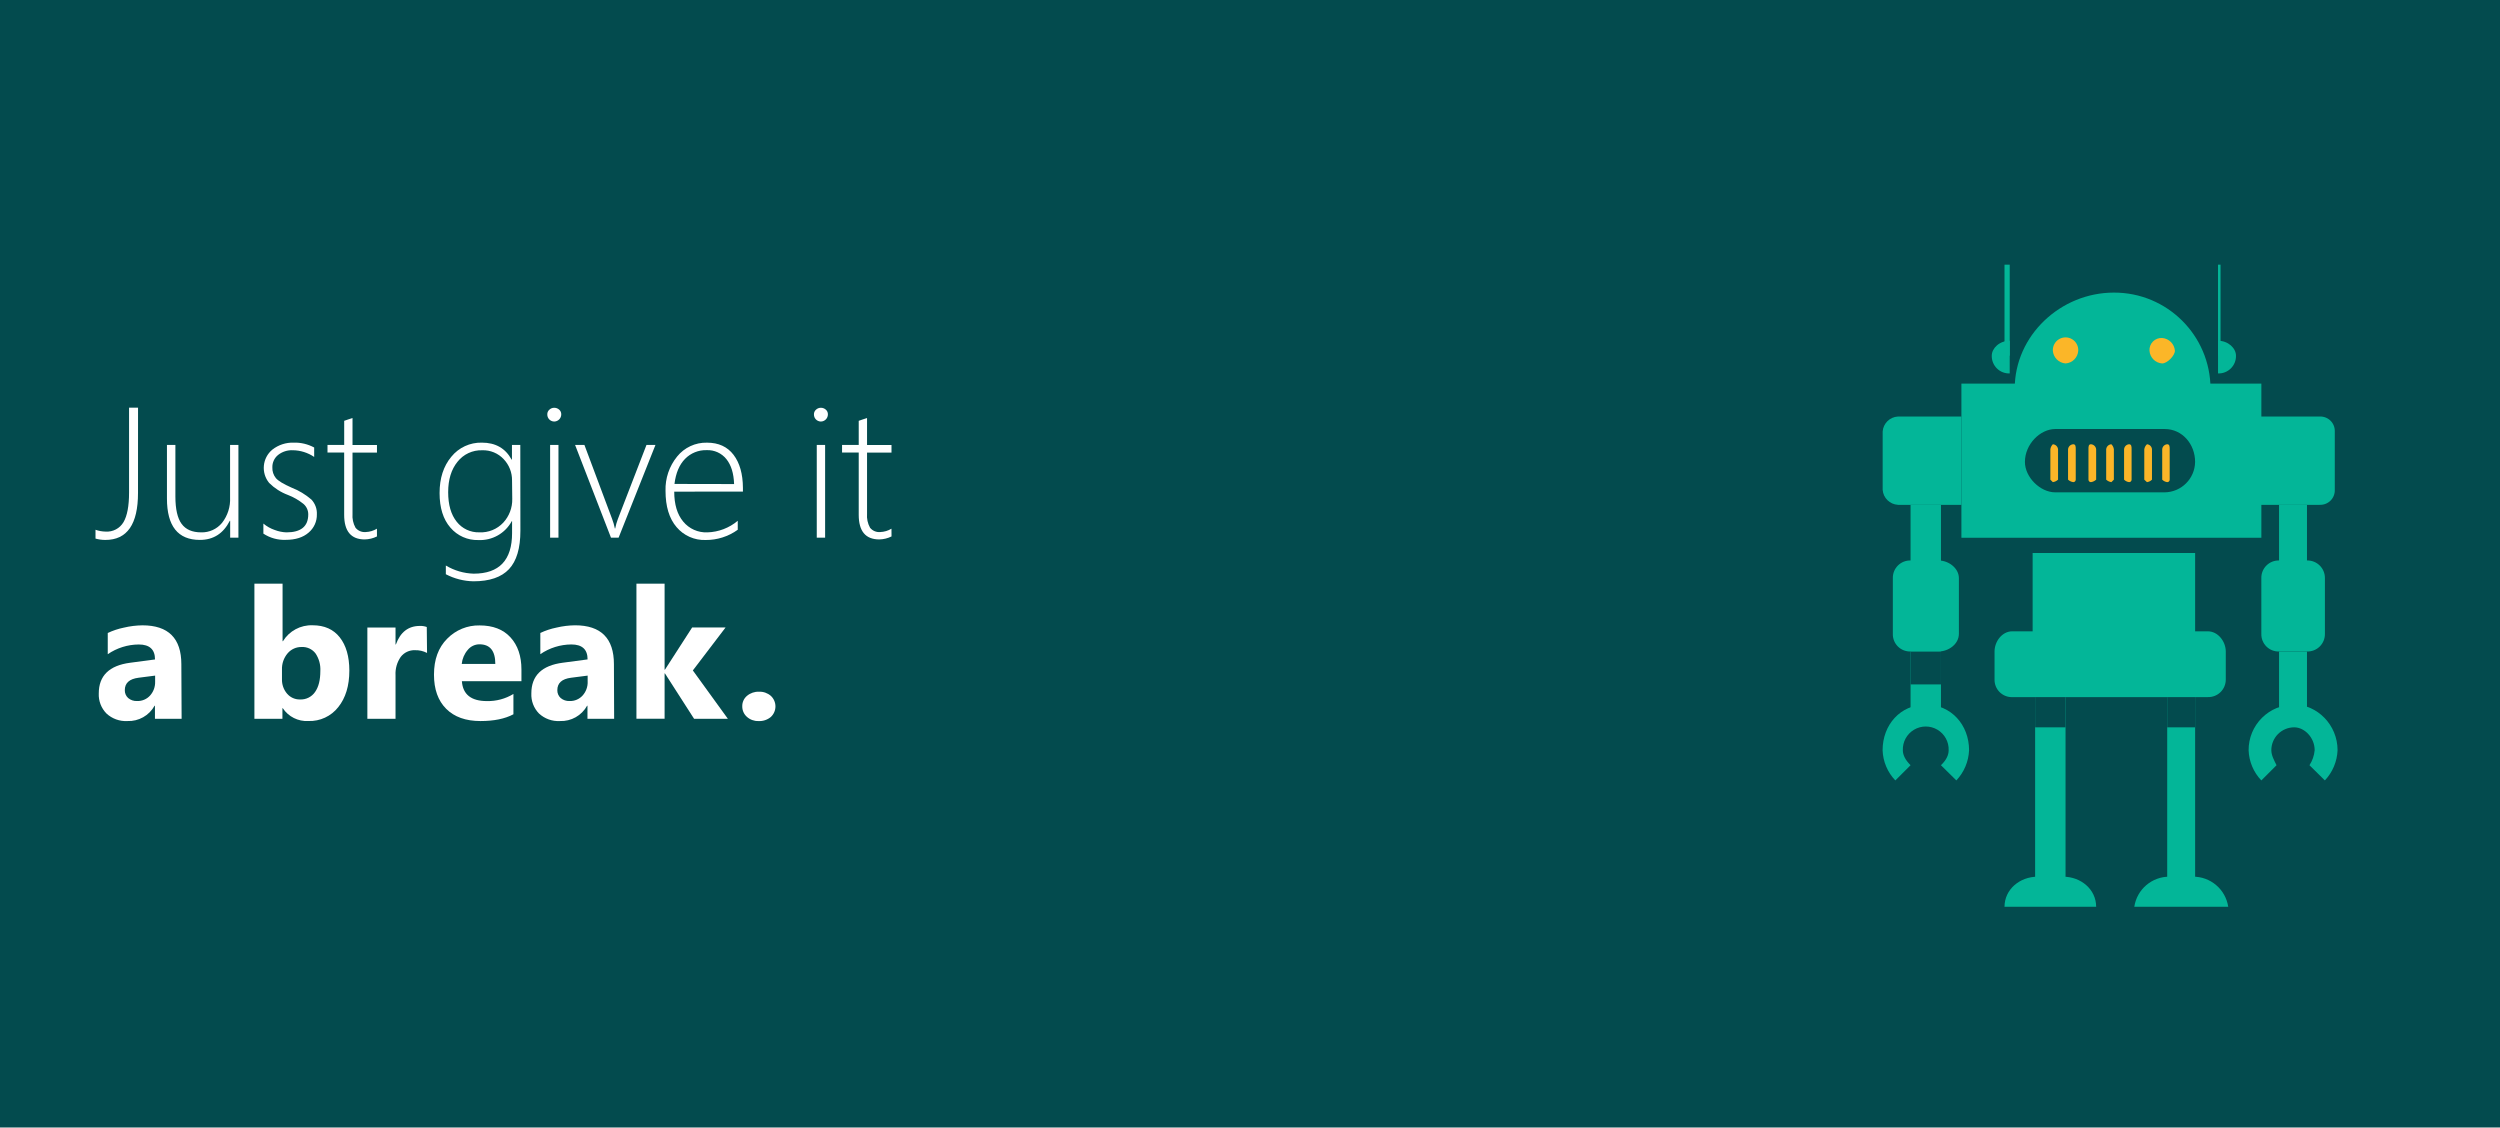
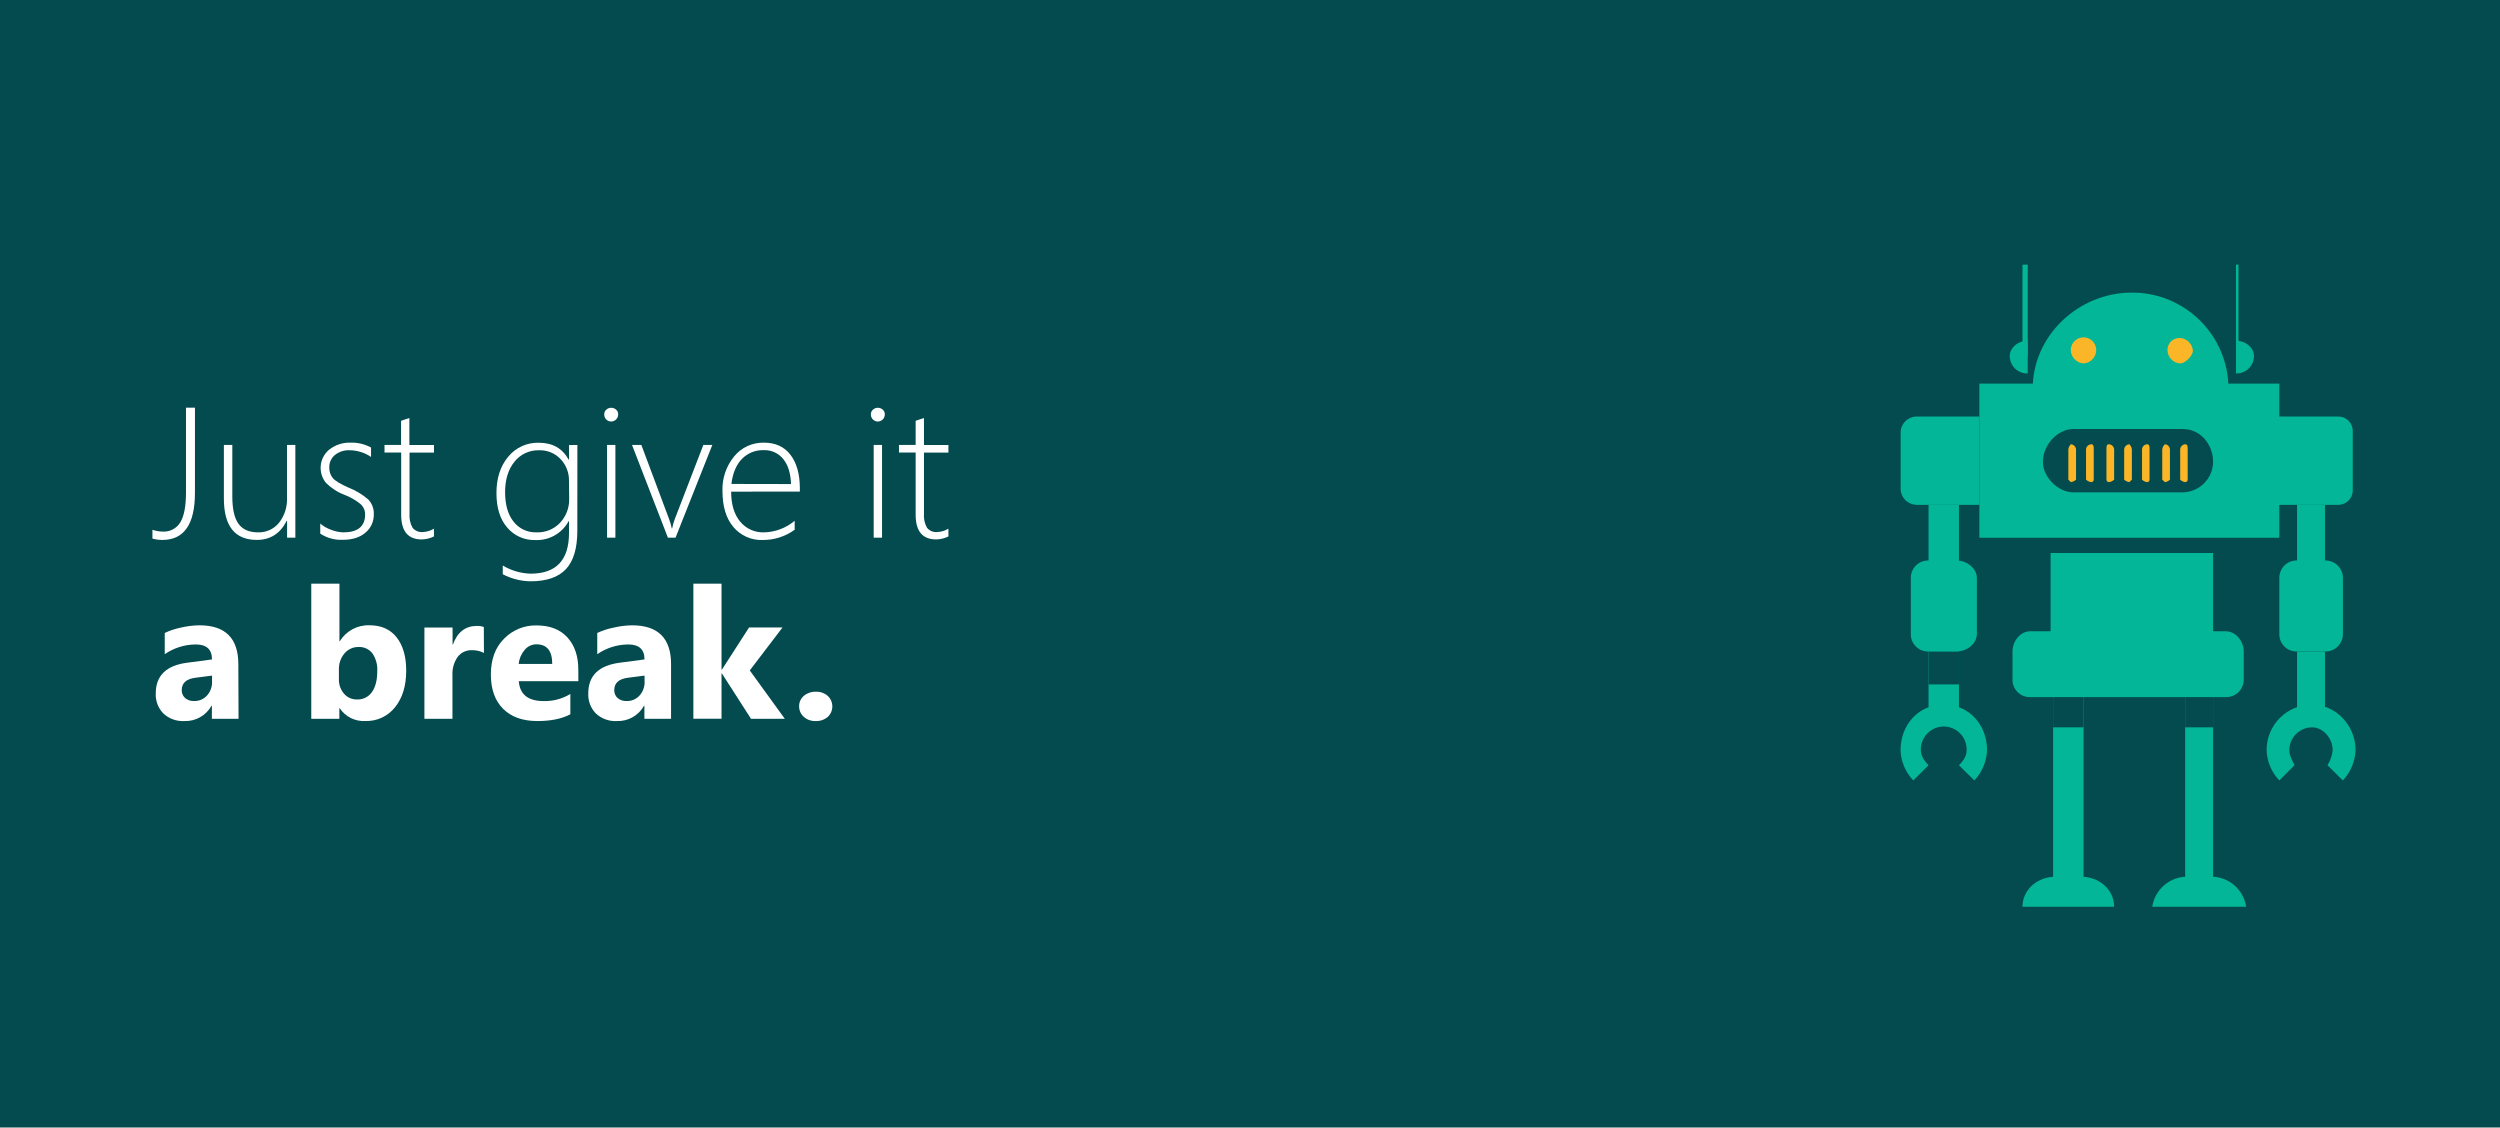
<svg xmlns="http://www.w3.org/2000/svg" id="Layer_1" data-name="Layer 1" viewBox="0 0 835.28 376.7">
  <defs>
    <style>.cls-1{fill:#034b4e;}.cls-2{fill:#fff;}.cls-3{fill:#03b698;}.cls-4{fill:#fbb628;}</style>
  </defs>
  <rect class="cls-1" width="835.28" height="376.7" />
-   <path class="cls-2" d="M46.11,164.69q0,15.71-10.9,15.71a12.06,12.06,0,0,1-3.3-.45V177a10.47,10.47,0,0,0,3.36.61,6.44,6.44,0,0,0,6-3.16q1.85-3.16,1.85-9.85v-28.4h3Z" />
-   <path class="cls-2" d="M76.9,179.65V174h-.12q-3.24,6.39-10,6.39-11,0-11-13.83V148.65h2.82v17.23q0,6.3,2.07,9.14t6.52,2.85a8.72,8.72,0,0,0,7-3.18,12.71,12.71,0,0,0,2.68-8.48V148.65h2.79v31Z" />
-   <path class="cls-2" d="M88,178.29v-3.36a11.67,11.67,0,0,0,3.81,2.15,12,12,0,0,0,3.88.79q7.3,0,7.3-6a4.57,4.57,0,0,0-1.6-3.51,19.35,19.35,0,0,0-5.21-3,17.67,17.67,0,0,1-6.25-4A7.93,7.93,0,0,1,91,150.22a11,11,0,0,1,7.13-2.33,13.52,13.52,0,0,1,6.84,1.63v3.15a13,13,0,0,0-7.14-2.24A7.38,7.38,0,0,0,92.92,152,5.16,5.16,0,0,0,91,156.16a5.32,5.32,0,0,0,1.18,3.59q1.18,1.38,5.21,3.16a22.8,22.8,0,0,1,6.66,4,6.78,6.78,0,0,1,1.82,4.95,7.73,7.73,0,0,1-2.77,6.1q-2.77,2.41-7.64,2.41A12.64,12.64,0,0,1,88,178.29Z" />
-   <path class="cls-2" d="M125.95,179.23a9.62,9.62,0,0,1-4.09,1q-6.87,0-6.87-8.23V151.19h-5.57v-2.54H115V140.6l1.39-.48q.73-.21,1.39-.45v9h8.17v2.54h-8.17v20.46a8.24,8.24,0,0,0,1,4.65,3.91,3.91,0,0,0,3.44,1.44,7.68,7.68,0,0,0,3.72-1.12Z" />
-   <path class="cls-2" d="M173.87,177.35q0,8.75-3.81,12.81t-11.87,4.06a20.69,20.69,0,0,1-9.23-2.36v-2.91a19.22,19.22,0,0,0,9.29,2.72q12.84,0,12.84-13.56v-4H171a12.06,12.06,0,0,1-11.17,6.33,11.82,11.82,0,0,1-9.34-4.15q-3.62-4.15-3.62-11.56t3.91-12.11A12.73,12.73,0,0,1,161,147.89q6.84,0,9.93,5.66h.12v-4.9h2.79Zm-2.79-16.8a10.13,10.13,0,0,0-2.77-7.11,9.37,9.37,0,0,0-7.22-3,10.08,10.08,0,0,0-8.23,3.84q-3.12,3.85-3.12,10.17t2.86,9.88a9.24,9.24,0,0,0,7.55,3.53,10.27,10.27,0,0,0,8-3.24,11.31,11.31,0,0,0,3-7.93Z" />
-   <path class="cls-2" d="M185.16,140.84a2.33,2.33,0,0,1-2.3-2.36,2,2,0,0,1,.71-1.62,2.36,2.36,0,0,1,1.59-.62,2.47,2.47,0,0,1,1.65.61,2,2,0,0,1,.71,1.63,2.38,2.38,0,0,1-2.36,2.36Zm-1.36,38.81v-31h2.79v31Z" />
-   <path class="cls-2" d="M206.68,179.65h-2.54l-12-31h3.12l9.23,24.67a19.87,19.87,0,0,1,.94,3.24h.12a18.76,18.76,0,0,1,.88-3.12L216,148.65h3Z" />
-   <path class="cls-2" d="M225.27,164.27q0,6.39,3,10a9.9,9.9,0,0,0,8.1,3.6A16.48,16.48,0,0,0,246.49,174v3a18.11,18.11,0,0,1-10.75,3.42,12.15,12.15,0,0,1-9.69-4.3q-3.69-4.3-3.69-12.14a17.28,17.28,0,0,1,3.86-11.43,12.43,12.43,0,0,1,10-4.65q5.78,0,8.87,4.06T248.22,163v1.24Zm20-2.54q-.18-5.36-2.57-8.33a8,8,0,0,0-6.6-3,9.68,9.68,0,0,0-7.22,2.92q-2.86,2.92-3.53,8.37Z" />
-   <path class="cls-2" d="M274.25,140.84a2.33,2.33,0,0,1-2.3-2.36,2,2,0,0,1,.71-1.62,2.36,2.36,0,0,1,1.59-.62,2.47,2.47,0,0,1,1.65.61,2,2,0,0,1,.71,1.63,2.38,2.38,0,0,1-2.36,2.36Zm-1.36,38.81v-31h2.79v31Z" />
-   <path class="cls-2" d="M297.87,179.23a9.62,9.62,0,0,1-4.09,1q-6.87,0-6.87-8.23V151.19h-5.57v-2.54h5.57V140.6l1.39-.48q.73-.21,1.39-.45v9h8.17v2.54h-8.17v20.46a8.23,8.23,0,0,0,1,4.65,3.91,3.91,0,0,0,3.44,1.44,7.68,7.68,0,0,0,3.72-1.12Z" />
-   <path class="cls-2" d="M60.68,240.17H51.77v-4.38h-.12a9.94,9.94,0,0,1-9.08,5.12,9.5,9.5,0,0,1-7-2.52A9,9,0,0,1,33,231.68q0-8.88,10.51-10.25l8.28-1.1q0-5-5.42-5A18.49,18.49,0,0,0,36,218.58v-7.09a23.34,23.34,0,0,1,5.38-1.79,28.3,28.3,0,0,1,6.21-.77q13,0,13,13Zm-8.85-12.39v-2.05l-5.54.71q-4.59.59-4.59,4.14a3.42,3.42,0,0,0,1.12,2.64,4.29,4.29,0,0,0,3,1,5.57,5.57,0,0,0,4.32-1.83A6.62,6.62,0,0,0,51.83,227.78Z" />
-   <path class="cls-2" d="M94.48,236.62h-.12v3.54H85V195h9.41v19.24h.12a11.17,11.17,0,0,1,9.92-5.33q5.9,0,9.08,4.05t3.19,11.08q0,7.62-3.72,12.24a12.13,12.13,0,0,1-9.95,4.62A9.61,9.61,0,0,1,94.48,236.62Zm-.27-12.87v3.13a7.14,7.14,0,0,0,1.7,4.88,5.53,5.53,0,0,0,4.35,1.94,5.77,5.77,0,0,0,5-2.49q1.77-2.49,1.77-7a9.56,9.56,0,0,0-1.62-5.91,5.48,5.48,0,0,0-4.63-2.13,6,6,0,0,0-4.69,2.12A8,8,0,0,0,94.21,223.76Z" />
-   <path class="cls-2" d="M142.68,218.16a8.17,8.17,0,0,0-4-.92,5.71,5.71,0,0,0-4.8,2.25,9.81,9.81,0,0,0-1.73,6.12v14.56h-9.41v-30.5h9.41v5.66h.12q2.23-6.19,8-6.2a6.07,6.07,0,0,1,2.32.36Z" />
-   <path class="cls-2" d="M174.22,227.6h-19.9q.48,6.64,8.37,6.64a16.34,16.34,0,0,0,8.85-2.38v6.79q-4.23,2.26-11,2.26-7.39,0-11.47-4.09T145,225.4q0-7.6,4.41-12a14.69,14.69,0,0,1,10.84-4.44q6.67,0,10.32,4t3.65,10.75Zm-8.73-5.78q0-6.55-5.3-6.55a5.06,5.06,0,0,0-3.92,1.88,8.52,8.52,0,0,0-2,4.68Z" />
-   <path class="cls-2" d="M205.19,240.17h-8.91v-4.38h-.12a9.94,9.94,0,0,1-9.08,5.12,9.5,9.5,0,0,1-7-2.52,9,9,0,0,1-2.55-6.72q0-8.88,10.51-10.25l8.28-1.1q0-5-5.42-5a18.49,18.49,0,0,0-10.37,3.25v-7.09a23.34,23.34,0,0,1,5.38-1.79,28.3,28.3,0,0,1,6.21-.77q13,0,13,13Zm-8.85-12.39v-2.05l-5.54.71q-4.59.59-4.59,4.14a3.42,3.42,0,0,0,1.12,2.64,4.29,4.29,0,0,0,3,1,5.57,5.57,0,0,0,4.32-1.83A6.62,6.62,0,0,0,196.35,227.78Z" />
-   <path class="cls-2" d="M243.2,240.17H231.91L222.17,225h-.12v15.13h-9.41V195h9.41v28.74h.12l9.08-14.09h11.17L231.49,224Z" />
-   <path class="cls-2" d="M253.39,240.91a5.49,5.49,0,0,1-3.87-1.43A4.6,4.6,0,0,1,248,236a4.43,4.43,0,0,1,1.59-3.52,5.88,5.88,0,0,1,4-1.37,5.66,5.66,0,0,1,3.95,1.38,4.8,4.8,0,0,1,0,7.06A5.9,5.9,0,0,1,253.39,240.91Z" />
-   <path class="cls-3" d="M634.1,168.68h21.23V139.17H634.1a5.4,5.4,0,0,0-5.08,5v19.49a5.4,5.4,0,0,0,5.08,5" />
-   <rect class="cls-3" x="638.34" y="168.68" width="10.16" height="31.25" />
-   <rect class="cls-3" x="638.34" y="217.68" width="10.16" height="23.66" />
-   <rect class="cls-1" x="638.34" y="217.67" width="10.16" height="11" />
-   <path class="cls-3" d="M654.49,211.76c0,3.41-3.41,5.91-6.82,5.91h-9.33a5.74,5.74,0,0,1-5.92-5.91V193.18a5.78,5.78,0,0,1,5.92-5.92h9.33c3.41,0,6.82,2.58,6.82,5.92Z" />
-   <rect class="cls-3" x="679.13" y="184.76" width="54.29" height="30.41" />
-   <rect class="cls-1" x="679.13" y="178.84" width="54.29" height="5.92" />
-   <rect class="cls-3" x="655.33" y="128.17" width="100.22" height="51.5" />
-   <path class="cls-3" d="M706.27,97.76c-17.82,0-33.13,14.34-33.13,32.08h65.42a32.18,32.18,0,0,0-32.29-32.08" />
-   <path class="cls-4" d="M694.37,117.18a4.55,4.55,0,0,1-4.25,4.25,4.61,4.61,0,0,1-4.24-4.25,4.25,4.25,0,1,1,8.49,0" />
-   <path class="cls-4" d="M726.66,117.18c0,1.67-2.58,4.25-4.25,4.25a4.55,4.55,0,0,1-4.24-4.25,4,4,0,0,1,4.24-4.25,4.61,4.61,0,0,1,4.25,4.25" />
-   <path class="cls-1" d="M733.41,154.34a10.3,10.3,0,0,1-10.16,10.16H686.71c-5.08,0-10.16-5.08-10.16-10.16,0-5.92,5.08-11,10.16-11h36.54c5.91,0,10.16,5.08,10.16,11" />
-   <path class="cls-4" d="M706.27,160.26l-.83.83a3.21,3.21,0,0,1-1.74-.83V150.1a1.86,1.86,0,0,1,1.74-1.67,2.91,2.91,0,0,1,.83,1.67Z" />
-   <path class="cls-4" d="M700.35,160.26a3.21,3.21,0,0,1-1.74.83.82.82,0,0,1-.83-.83V150.1c0-.84,0-1.67.83-1.67a1.86,1.86,0,0,1,1.74,1.67Z" />
-   <path class="cls-4" d="M693.53,160.26a.82.82,0,0,1-.83.83,3.21,3.21,0,0,1-1.74-.83V150.1a1.86,1.86,0,0,1,1.74-1.67c.83,0,.83.83.83,1.67Z" />
-   <path class="cls-4" d="M687.62,160.26a3.23,3.23,0,0,1-1.74.83l-.83-.83V150.1a2.91,2.91,0,0,1,.83-1.67,1.86,1.86,0,0,1,1.74,1.67Z" />
-   <path class="cls-4" d="M724.92,160.26a.82.82,0,0,1-.83.83,2.91,2.91,0,0,1-1.67-.83V150.1a1.8,1.8,0,0,1,1.67-1.67c.83,0,.83.83.83,1.67Z" />
-   <path class="cls-4" d="M719,160.26a2.91,2.91,0,0,1-1.67.83l-.9-.83V150.1a2.86,2.86,0,0,1,.9-1.67A1.8,1.8,0,0,1,719,150.1Z" />
-   <path class="cls-4" d="M712.19,160.26a.82.82,0,0,1-.84.83,2.91,2.91,0,0,1-1.67-.83V150.1a1.8,1.8,0,0,1,1.67-1.67c.84,0,.84.83.84,1.67Z" />
-   <path class="cls-3" d="M672.31,232.92a5.78,5.78,0,0,1-5.91-5.91v-9.33c0-3.34,2.5-6.75,5.91-6.75h65.35c3.41,0,6,3.41,6,6.75V227a5.84,5.84,0,0,1-6,5.91Z" />
-   <rect class="cls-3" x="679.96" y="232.92" width="10.16" height="61.66" />
-   <rect class="cls-1" x="679.96" y="232.92" width="10.16" height="10.09" />
-   <rect class="cls-3" x="724.09" y="232.92" width="9.33" height="61.66" />
-   <rect class="cls-1" x="724.09" y="232.92" width="9.33" height="10.09" />
-   <path class="cls-3" d="M741.07,113.84h0v10.93a5.8,5.8,0,0,0,6-5.92c0-2.5-2.57-5-6-5" />
-   <rect class="cls-3" x="741.07" y="88.43" width="0.84" height="30.41" />
-   <path class="cls-3" d="M671.47,113.84h0v10.93a5.8,5.8,0,0,1-6-5.92c0-2.5,2.57-5,6-5" />
-   <rect class="cls-3" x="669.73" y="88.43" width="1.74" height="30.41" />
-   <path class="cls-3" d="M700.35,303c0-5.92-5.15-10.09-11.06-10.09H680.8c-5.91,0-11.07,4.18-11.07,10.09Z" />
-   <rect class="cls-1" x="669.73" y="303" width="30.62" height="5.92" />
-   <path class="cls-3" d="M744.48,303a11.82,11.82,0,0,0-11.9-10.09h-7.66A11.8,11.8,0,0,0,713.09,303Z" />
-   <rect class="cls-1" x="713.09" y="303" width="31.39" height="5.92" />
-   <path class="cls-3" d="M638.34,255.67c-1.67-1.67-2.58-3.34-2.58-5a7.66,7.66,0,1,1,15.31,0c0,1.67-.84,3.34-2.58,5l5.15,5.08a15.67,15.67,0,0,0,4.25-10.09c0-8.49-6-15.24-14.48-15.24S629,242.17,629,250.66a15.32,15.32,0,0,0,4.25,10.09Z" />
-   <path class="cls-3" d="M775,168.68H754.64V139.17H775a4.83,4.83,0,0,1,5.08,5v19.49a4.83,4.83,0,0,1-5.08,5" />
-   <rect class="cls-3" x="761.46" y="168.68" width="9.33" height="31.25" />
-   <rect class="cls-3" x="761.46" y="217.68" width="9.33" height="23.66" />
-   <path class="cls-3" d="M755.54,211.76a5.74,5.74,0,0,0,5.92,5.91h9.32a5.8,5.8,0,0,0,6-5.91V193.18a5.84,5.84,0,0,0-6-5.92h-9.32a5.78,5.78,0,0,0-5.92,5.92Z" />
-   <path class="cls-3" d="M771.62,255.67a11.1,11.1,0,0,0,1.74-5c0-4.24-3.41-7.66-6.82-7.66a7.64,7.64,0,0,0-7.66,7.66c0,1.67.91,3.34,1.74,5l-5.08,5.08a15.32,15.32,0,0,1-4.25-10.09,15.15,15.15,0,0,1,15.24-15.24c7.66,0,14.48,6.75,14.48,15.24a15.67,15.67,0,0,1-4.24,10.09Z" />
+   <path class="cls-2" d="M65.13,164.69q0,15.71-10.9,15.71a12.05,12.05,0,0,1-3.3-.45V177a10.47,10.47,0,0,0,3.36.61,6.44,6.44,0,0,0,6-3.16q1.85-3.16,1.85-9.85v-28.4h3Z" />
+   <path class="cls-2" d="M95.92,179.65V174H95.8q-3.24,6.39-10,6.39-11,0-11-13.83V148.65h2.82v17.23q0,6.3,2.07,9.14t6.52,2.85a8.73,8.73,0,0,0,7-3.18,12.72,12.72,0,0,0,2.68-8.48V148.65h2.79v31Z" />
+   <path class="cls-2" d="M107,178.29v-3.36a11.65,11.65,0,0,0,3.81,2.15,12,12,0,0,0,3.88.79q7.29,0,7.3-6a4.57,4.57,0,0,0-1.6-3.51,19.37,19.37,0,0,0-5.21-3,17.68,17.68,0,0,1-6.25-4A7.93,7.93,0,0,1,110,150.22a11,11,0,0,1,7.13-2.33,13.52,13.52,0,0,1,6.84,1.63v3.15a13,13,0,0,0-7.14-2.24,7.38,7.38,0,0,0-4.93,1.59,5.16,5.16,0,0,0-1.88,4.13,5.32,5.32,0,0,0,1.18,3.59q1.18,1.38,5.21,3.16a22.78,22.78,0,0,1,6.66,4,6.78,6.78,0,0,1,1.82,4.95,7.72,7.72,0,0,1-2.77,6.1q-2.77,2.41-7.64,2.41A12.64,12.64,0,0,1,107,178.29Z" />
+   <path class="cls-2" d="M145,179.23a9.62,9.62,0,0,1-4.09,1q-6.87,0-6.87-8.23V151.19h-5.57v-2.54H134V140.6l1.39-.48q.73-.21,1.39-.45v9H145v2.54h-8.17v20.46a8.23,8.23,0,0,0,1,4.65,3.91,3.91,0,0,0,3.44,1.44,7.68,7.68,0,0,0,3.72-1.12Z" />
+   <path class="cls-2" d="M192.89,177.35q0,8.75-3.81,12.81t-11.87,4.06a20.69,20.69,0,0,1-9.23-2.36v-2.91a19.22,19.22,0,0,0,9.29,2.72q12.83,0,12.84-13.56v-4H190a12.06,12.06,0,0,1-11.17,6.33,11.82,11.82,0,0,1-9.34-4.15q-3.62-4.15-3.62-11.56t3.91-12.11a12.73,12.73,0,0,1,10.29-4.69q6.84,0,9.93,5.66h.12v-4.9h2.79Zm-2.79-16.8a10.13,10.13,0,0,0-2.77-7.11,9.38,9.38,0,0,0-7.22-3,10.08,10.08,0,0,0-8.23,3.84q-3.12,3.85-3.12,10.17t2.86,9.88a9.25,9.25,0,0,0,7.55,3.53,10.27,10.27,0,0,0,8-3.24,11.31,11.31,0,0,0,3-7.93Z" />
+   <path class="cls-2" d="M204.18,140.84a2.33,2.33,0,0,1-2.3-2.36,2,2,0,0,1,.71-1.62,2.36,2.36,0,0,1,1.59-.62,2.47,2.47,0,0,1,1.65.61,2,2,0,0,1,.71,1.63,2.38,2.38,0,0,1-2.36,2.36Zm-1.36,38.81v-31h2.79v31Z" />
+   <path class="cls-2" d="M225.7,179.65h-2.54l-12-31h3.12l9.23,24.67a20,20,0,0,1,.94,3.24h.12a18.86,18.86,0,0,1,.88-3.12L235,148.65h3Z" />
+   <path class="cls-2" d="M244.29,164.27q0,6.39,3,10a9.9,9.9,0,0,0,8.1,3.6A16.47,16.47,0,0,0,265.51,174v3a18.12,18.12,0,0,1-10.75,3.42,12.15,12.15,0,0,1-9.69-4.3q-3.69-4.3-3.69-12.14a17.29,17.29,0,0,1,3.86-11.43,12.43,12.43,0,0,1,10-4.65q5.78,0,8.87,4.06T267.24,163v1.24Zm20-2.54q-.18-5.36-2.57-8.33a8,8,0,0,0-6.6-3,9.68,9.68,0,0,0-7.22,2.92q-2.86,2.92-3.53,8.37Z" />
+   <path class="cls-2" d="M293.27,140.84a2.33,2.33,0,0,1-2.3-2.36,2,2,0,0,1,.71-1.62,2.36,2.36,0,0,1,1.59-.62,2.47,2.47,0,0,1,1.65.61,2,2,0,0,1,.71,1.63,2.38,2.38,0,0,1-2.36,2.36Zm-1.36,38.81v-31h2.79v31Z" />
+   <path class="cls-2" d="M316.89,179.23a9.62,9.62,0,0,1-4.09,1q-6.87,0-6.87-8.23V151.19h-5.57v-2.54h5.57V140.6l1.39-.48q.73-.21,1.39-.45v9h8.17v2.54h-8.17v20.46a8.24,8.24,0,0,0,1,4.65,3.91,3.91,0,0,0,3.44,1.44,7.68,7.68,0,0,0,3.72-1.12Z" />
+   <path class="cls-2" d="M79.7,240.17H70.79v-4.38h-.12a9.94,9.94,0,0,1-9.08,5.12,9.5,9.5,0,0,1-7-2.52,9,9,0,0,1-2.55-6.72q0-8.88,10.51-10.25l8.28-1.1q0-5-5.42-5a18.5,18.5,0,0,0-10.37,3.25v-7.09a23.36,23.36,0,0,1,5.38-1.79,28.29,28.29,0,0,1,6.21-.77q13,0,13,13Zm-8.85-12.39v-2.05l-5.54.71q-4.59.59-4.59,4.14a3.42,3.42,0,0,0,1.12,2.64,4.29,4.29,0,0,0,3,1,5.58,5.58,0,0,0,4.32-1.83A6.62,6.62,0,0,0,70.85,227.78Z" />
+   <path class="cls-2" d="M113.5,236.62h-.12v3.54H104V195h9.41v19.24h.12a11.17,11.17,0,0,1,9.92-5.33q5.9,0,9.08,4.05t3.19,11.08q0,7.62-3.72,12.24a12.13,12.13,0,0,1-9.95,4.62A9.61,9.61,0,0,1,113.5,236.62Zm-.27-12.87v3.13a7.13,7.13,0,0,0,1.7,4.88,5.52,5.52,0,0,0,4.35,1.94,5.77,5.77,0,0,0,5-2.49q1.77-2.49,1.77-7a9.56,9.56,0,0,0-1.62-5.91,5.48,5.48,0,0,0-4.63-2.13,6,6,0,0,0-4.69,2.12A8,8,0,0,0,113.23,223.76Z" />
+   <path class="cls-2" d="M161.69,218.16a8.16,8.16,0,0,0-4-.92,5.71,5.71,0,0,0-4.79,2.25,9.81,9.81,0,0,0-1.73,6.12v14.56H141.8v-30.5h9.41v5.66h.12q2.24-6.19,8-6.2a6.06,6.06,0,0,1,2.32.36Z" />
+   <path class="cls-2" d="M193.24,227.6h-19.9q.48,6.64,8.37,6.64a16.34,16.34,0,0,0,8.85-2.38v6.79q-4.23,2.26-11,2.26-7.39,0-11.47-4.09T164,225.4q0-7.6,4.41-12a14.68,14.68,0,0,1,10.84-4.44q6.67,0,10.32,4t3.65,10.75Zm-8.73-5.78q0-6.55-5.3-6.55a5.06,5.06,0,0,0-3.92,1.88,8.52,8.52,0,0,0-2,4.68Z" />
+   <path class="cls-2" d="M224.21,240.17h-8.91v-4.38h-.12a9.94,9.94,0,0,1-9.08,5.12,9.5,9.5,0,0,1-7-2.52,9,9,0,0,1-2.55-6.72q0-8.88,10.51-10.25l8.28-1.1q0-5-5.42-5a18.5,18.5,0,0,0-10.37,3.25v-7.09A23.36,23.36,0,0,1,205,209.7a28.29,28.29,0,0,1,6.21-.77q13,0,13,13Zm-8.85-12.39v-2.05l-5.54.71q-4.59.59-4.59,4.14a3.42,3.42,0,0,0,1.12,2.64,4.29,4.29,0,0,0,3,1,5.58,5.58,0,0,0,4.32-1.83A6.62,6.62,0,0,0,215.37,227.78Z" />
+   <path class="cls-2" d="M262.22,240.17H250.93L241.19,225h-.12v15.13h-9.41V195h9.41v28.74h.12l9.08-14.09h11.17L250.51,224Z" />
+   <path class="cls-2" d="M272.4,240.91a5.49,5.49,0,0,1-3.87-1.43A4.59,4.59,0,0,1,267,236a4.43,4.43,0,0,1,1.59-3.52,5.88,5.88,0,0,1,4-1.37,5.66,5.66,0,0,1,3.95,1.38,4.79,4.79,0,0,1,0,7.06A5.9,5.9,0,0,1,272.4,240.91Z" />
+   <path class="cls-3" d="M640.1,168.68h21.23V139.17H640.1a5.4,5.4,0,0,0-5.08,5v19.49a5.4,5.4,0,0,0,5.08,5" />
+   <rect class="cls-3" x="644.35" y="168.68" width="10.16" height="31.25" />
+   <rect class="cls-3" x="644.35" y="217.68" width="10.16" height="23.66" />
+   <rect class="cls-1" x="644.35" y="217.67" width="10.16" height="11" />
+   <path class="cls-3" d="M660.5,211.76c0,3.41-3.41,5.91-6.82,5.91h-9.33a5.74,5.74,0,0,1-5.92-5.91V193.18a5.78,5.78,0,0,1,5.92-5.92h9.33c3.41,0,6.82,2.58,6.82,5.92Z" />
+   <rect class="cls-3" x="685.13" y="184.76" width="54.29" height="30.41" />
+   <rect class="cls-1" x="685.13" y="178.84" width="54.29" height="5.92" />
+   <rect class="cls-3" x="661.33" y="128.17" width="100.22" height="51.5" />
+   <path class="cls-3" d="M712.28,97.76c-17.82,0-33.13,14.34-33.13,32.08h65.42a32.18,32.18,0,0,0-32.29-32.08" />
+   <path class="cls-4" d="M700.37,117.18a4.55,4.55,0,0,1-4.25,4.25,4.61,4.61,0,0,1-4.24-4.25,4.25,4.25,0,1,1,8.49,0" />
+   <path class="cls-4" d="M732.67,117.18c0,1.67-2.58,4.25-4.25,4.25a4.55,4.55,0,0,1-4.24-4.25,4,4,0,0,1,4.24-4.25,4.61,4.61,0,0,1,4.25,4.25" />
+   <path class="cls-1" d="M739.42,154.34a10.3,10.3,0,0,1-10.16,10.16H692.72c-5.08,0-10.16-5.08-10.16-10.16,0-5.92,5.08-11,10.16-11h36.54c5.91,0,10.16,5.08,10.16,11" />
+   <path class="cls-4" d="M712.28,160.26l-.83.83a3.21,3.21,0,0,1-1.74-.83V150.1a1.86,1.86,0,0,1,1.74-1.67,2.91,2.91,0,0,1,.83,1.67Z" />
+   <path class="cls-4" d="M706.36,160.26a3.21,3.21,0,0,1-1.74.83.82.82,0,0,1-.83-.83V150.1c0-.84,0-1.67.83-1.67a1.86,1.86,0,0,1,1.74,1.67Z" />
+   <path class="cls-4" d="M699.54,160.26a.82.82,0,0,1-.83.83,3.21,3.21,0,0,1-1.74-.83V150.1a1.86,1.86,0,0,1,1.74-1.67c.83,0,.83.83.83,1.67Z" />
+   <path class="cls-4" d="M693.63,160.26a3.23,3.23,0,0,1-1.74.83l-.83-.83V150.1a2.91,2.91,0,0,1,.83-1.67,1.86,1.86,0,0,1,1.74,1.67Z" />
+   <path class="cls-4" d="M730.93,160.26a.82.82,0,0,1-.83.83,2.91,2.91,0,0,1-1.67-.83V150.1a1.8,1.8,0,0,1,1.67-1.67c.83,0,.83.83.83,1.67Z" />
+   <path class="cls-4" d="M725,160.26a2.91,2.91,0,0,1-1.67.83l-.9-.83V150.1a2.86,2.86,0,0,1,.9-1.67A1.8,1.8,0,0,1,725,150.1Z" />
+   <path class="cls-4" d="M718.19,160.26a.82.82,0,0,1-.84.83,2.91,2.91,0,0,1-1.67-.83V150.1a1.8,1.8,0,0,1,1.67-1.67c.84,0,.84.83.84,1.67Z" />
+   <path class="cls-3" d="M678.31,232.92A5.78,5.78,0,0,1,672.4,227v-9.33c0-3.34,2.5-6.75,5.91-6.75h65.35c3.41,0,6,3.41,6,6.75V227a5.84,5.84,0,0,1-6,5.91Z" />
+   <rect class="cls-3" x="685.97" y="232.92" width="10.16" height="61.66" />
+   <rect class="cls-1" x="685.97" y="232.92" width="10.16" height="10.09" />
+   <rect class="cls-3" x="730.09" y="232.92" width="9.33" height="61.66" />
+   <rect class="cls-1" x="730.09" y="232.92" width="9.33" height="10.09" />
+   <path class="cls-3" d="M747.07,113.84h0v10.93a5.8,5.8,0,0,0,6-5.92c0-2.5-2.57-5-6-5" />
+   <rect class="cls-3" x="747.07" y="88.43" width="0.84" height="30.41" />
+   <path class="cls-3" d="M677.48,113.84h0v10.93a5.8,5.8,0,0,1-6-5.92c0-2.5,2.57-5,6-5" />
+   <rect class="cls-3" x="675.74" y="88.43" width="1.74" height="30.41" />
+   <path class="cls-3" d="M706.36,303c0-5.92-5.15-10.09-11.06-10.09H686.8c-5.91,0-11.07,4.18-11.07,10.09Z" />
+   <rect class="cls-1" x="675.74" y="303" width="30.62" height="5.92" />
+   <path class="cls-3" d="M750.48,303a11.82,11.82,0,0,0-11.9-10.09h-7.66A11.8,11.8,0,0,0,719.09,303Z" />
+   <rect class="cls-1" x="719.1" y="303" width="31.39" height="5.92" />
+   <path class="cls-3" d="M644.35,255.67c-1.67-1.67-2.58-3.34-2.58-5a7.66,7.66,0,1,1,15.31,0c0,1.67-.84,3.34-2.58,5l5.15,5.08a15.67,15.67,0,0,0,4.25-10.09c0-8.49-6-15.24-14.48-15.24S635,242.17,635,250.66a15.32,15.32,0,0,0,4.25,10.09Z" />
+   <path class="cls-3" d="M781,168.68H760.64V139.17H781a4.83,4.83,0,0,1,5.08,5v19.49a4.83,4.83,0,0,1-5.08,5" />
+   <rect class="cls-3" x="767.47" y="168.68" width="9.33" height="31.25" />
+   <rect class="cls-3" x="767.47" y="217.68" width="9.33" height="23.66" />
+   <path class="cls-3" d="M761.55,211.76a5.74,5.74,0,0,0,5.92,5.91h9.32a5.8,5.8,0,0,0,6-5.91V193.18a5.84,5.84,0,0,0-6-5.92h-9.32a5.78,5.78,0,0,0-5.92,5.92Z" />
+   <path class="cls-3" d="M777.63,255.67a11.1,11.1,0,0,0,1.74-5c0-4.24-3.41-7.66-6.82-7.66a7.64,7.64,0,0,0-7.66,7.66c0,1.67.91,3.34,1.74,5l-5.08,5.08a15.32,15.32,0,0,1-4.25-10.09,15.15,15.15,0,0,1,15.24-15.24c7.66,0,14.48,6.75,14.48,15.24a15.67,15.67,0,0,1-4.24,10.09Z" />
</svg>
